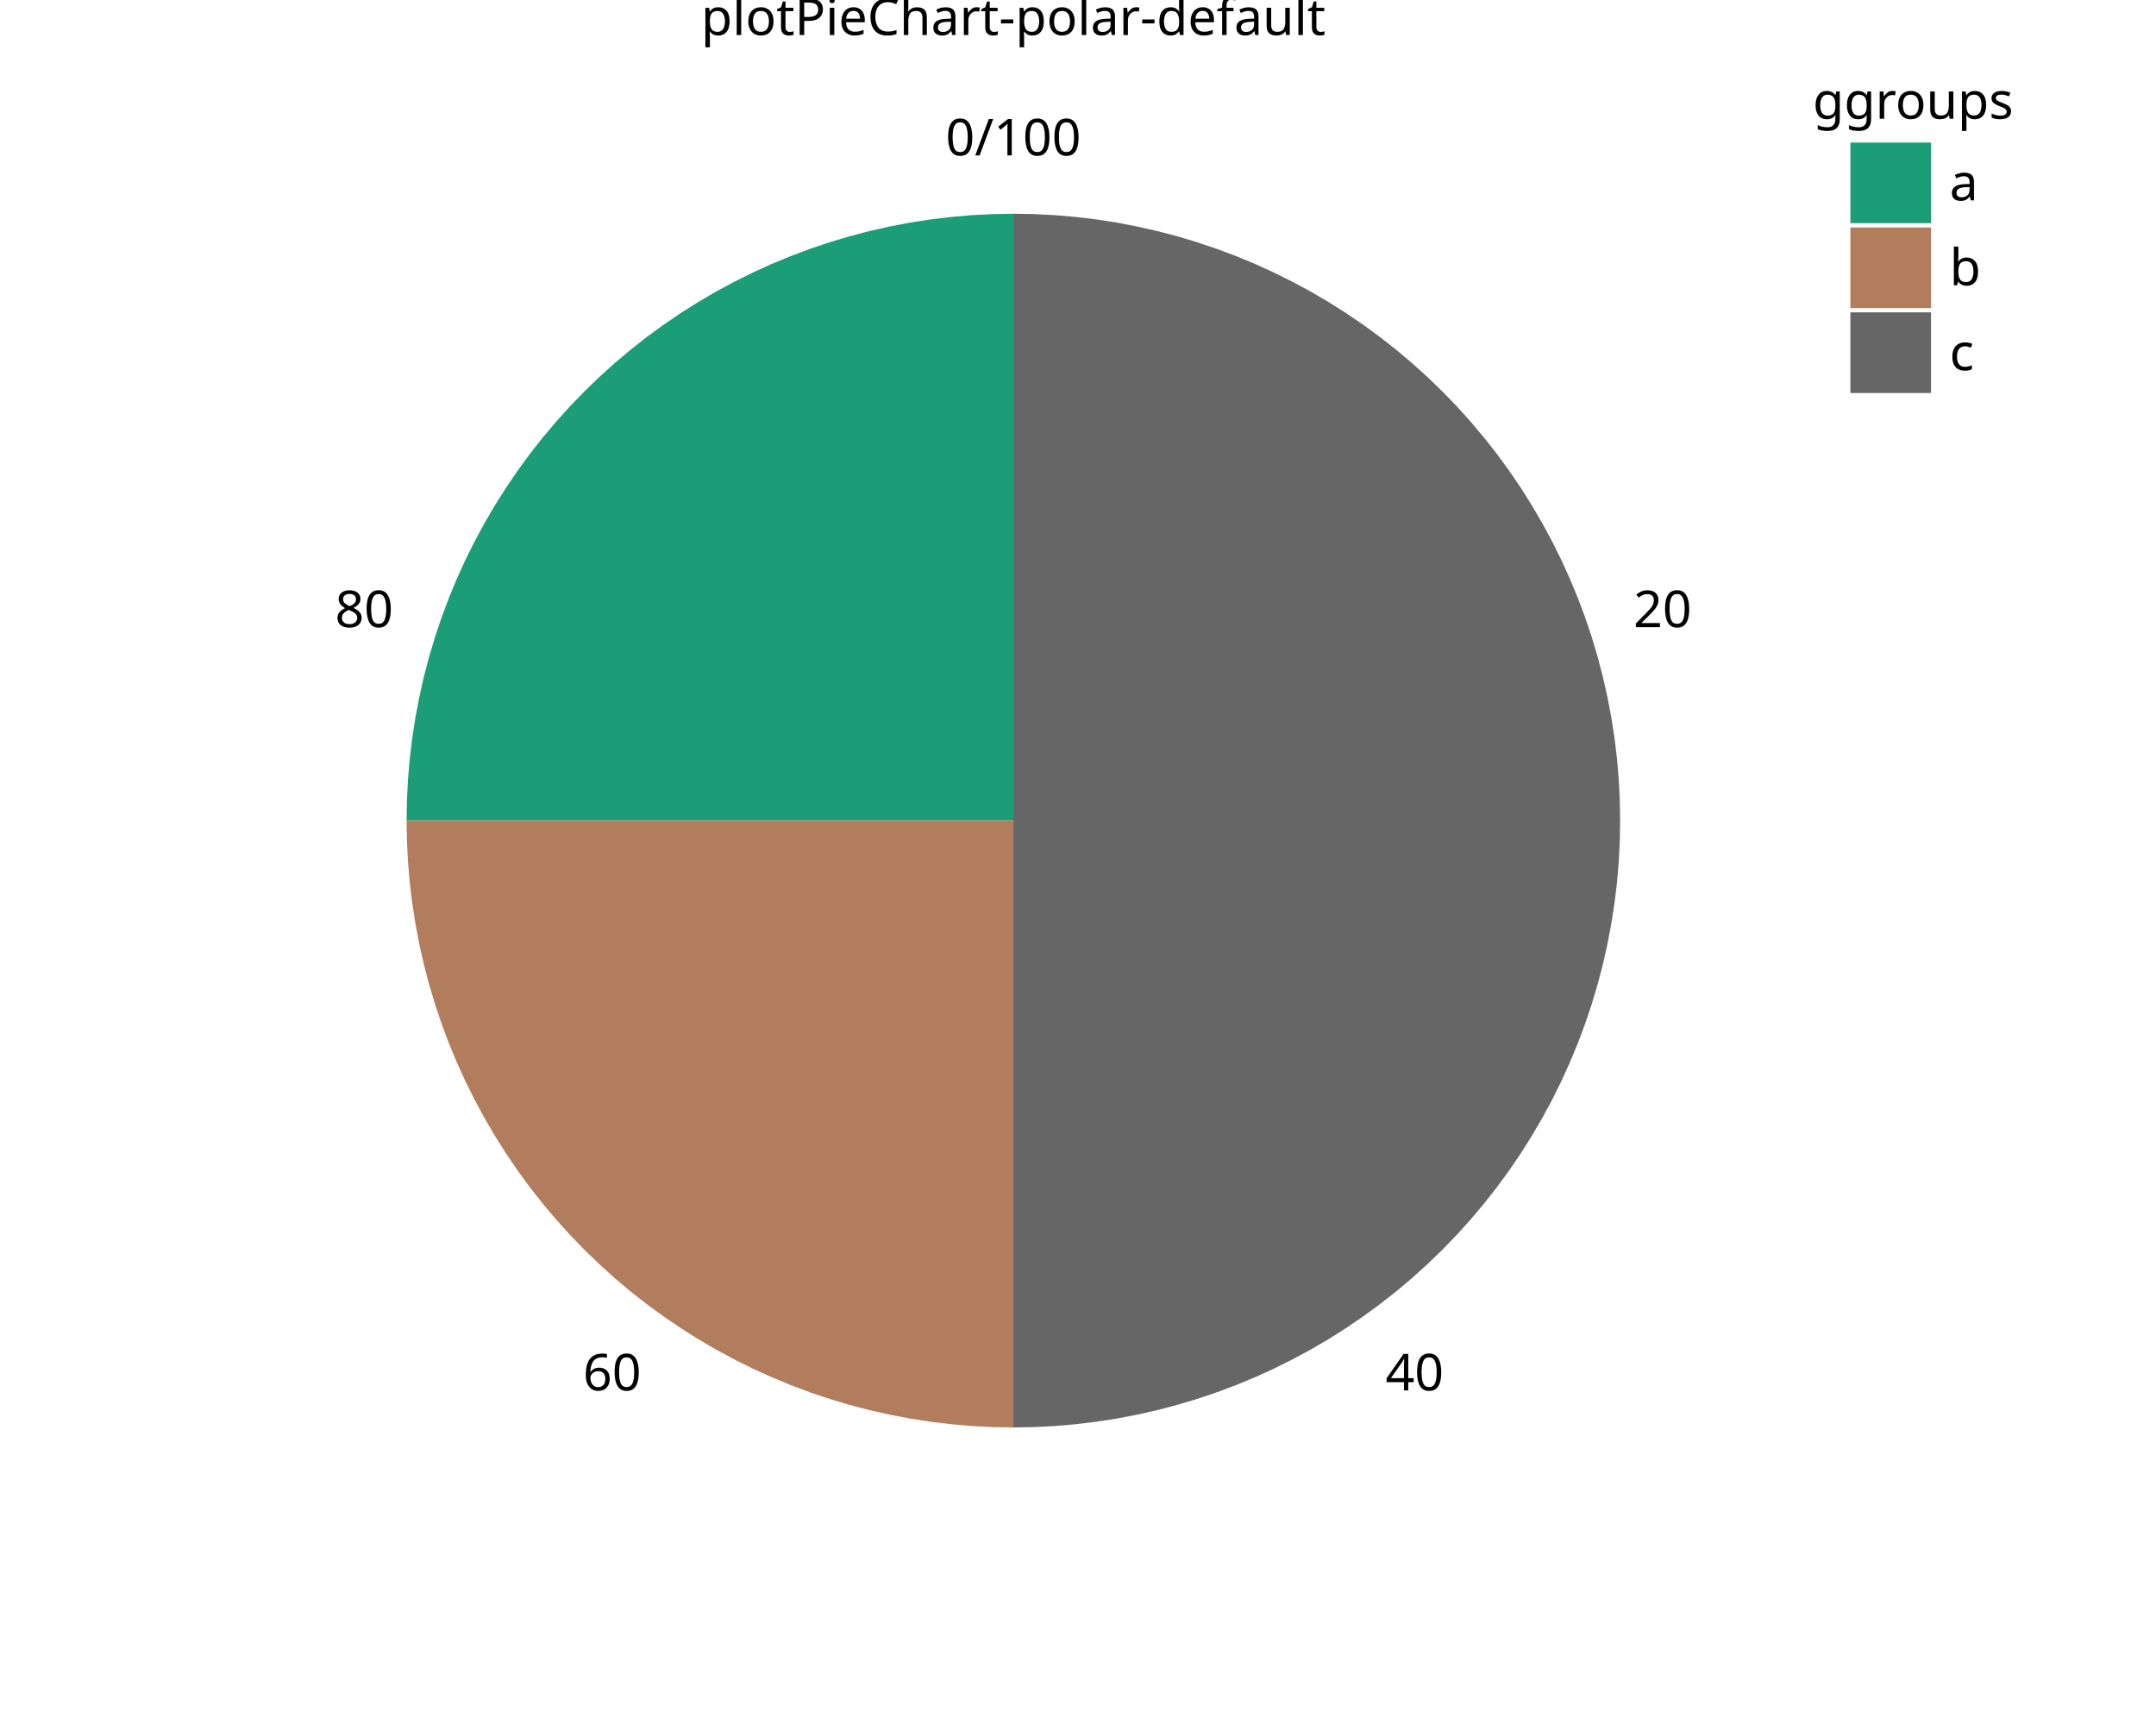
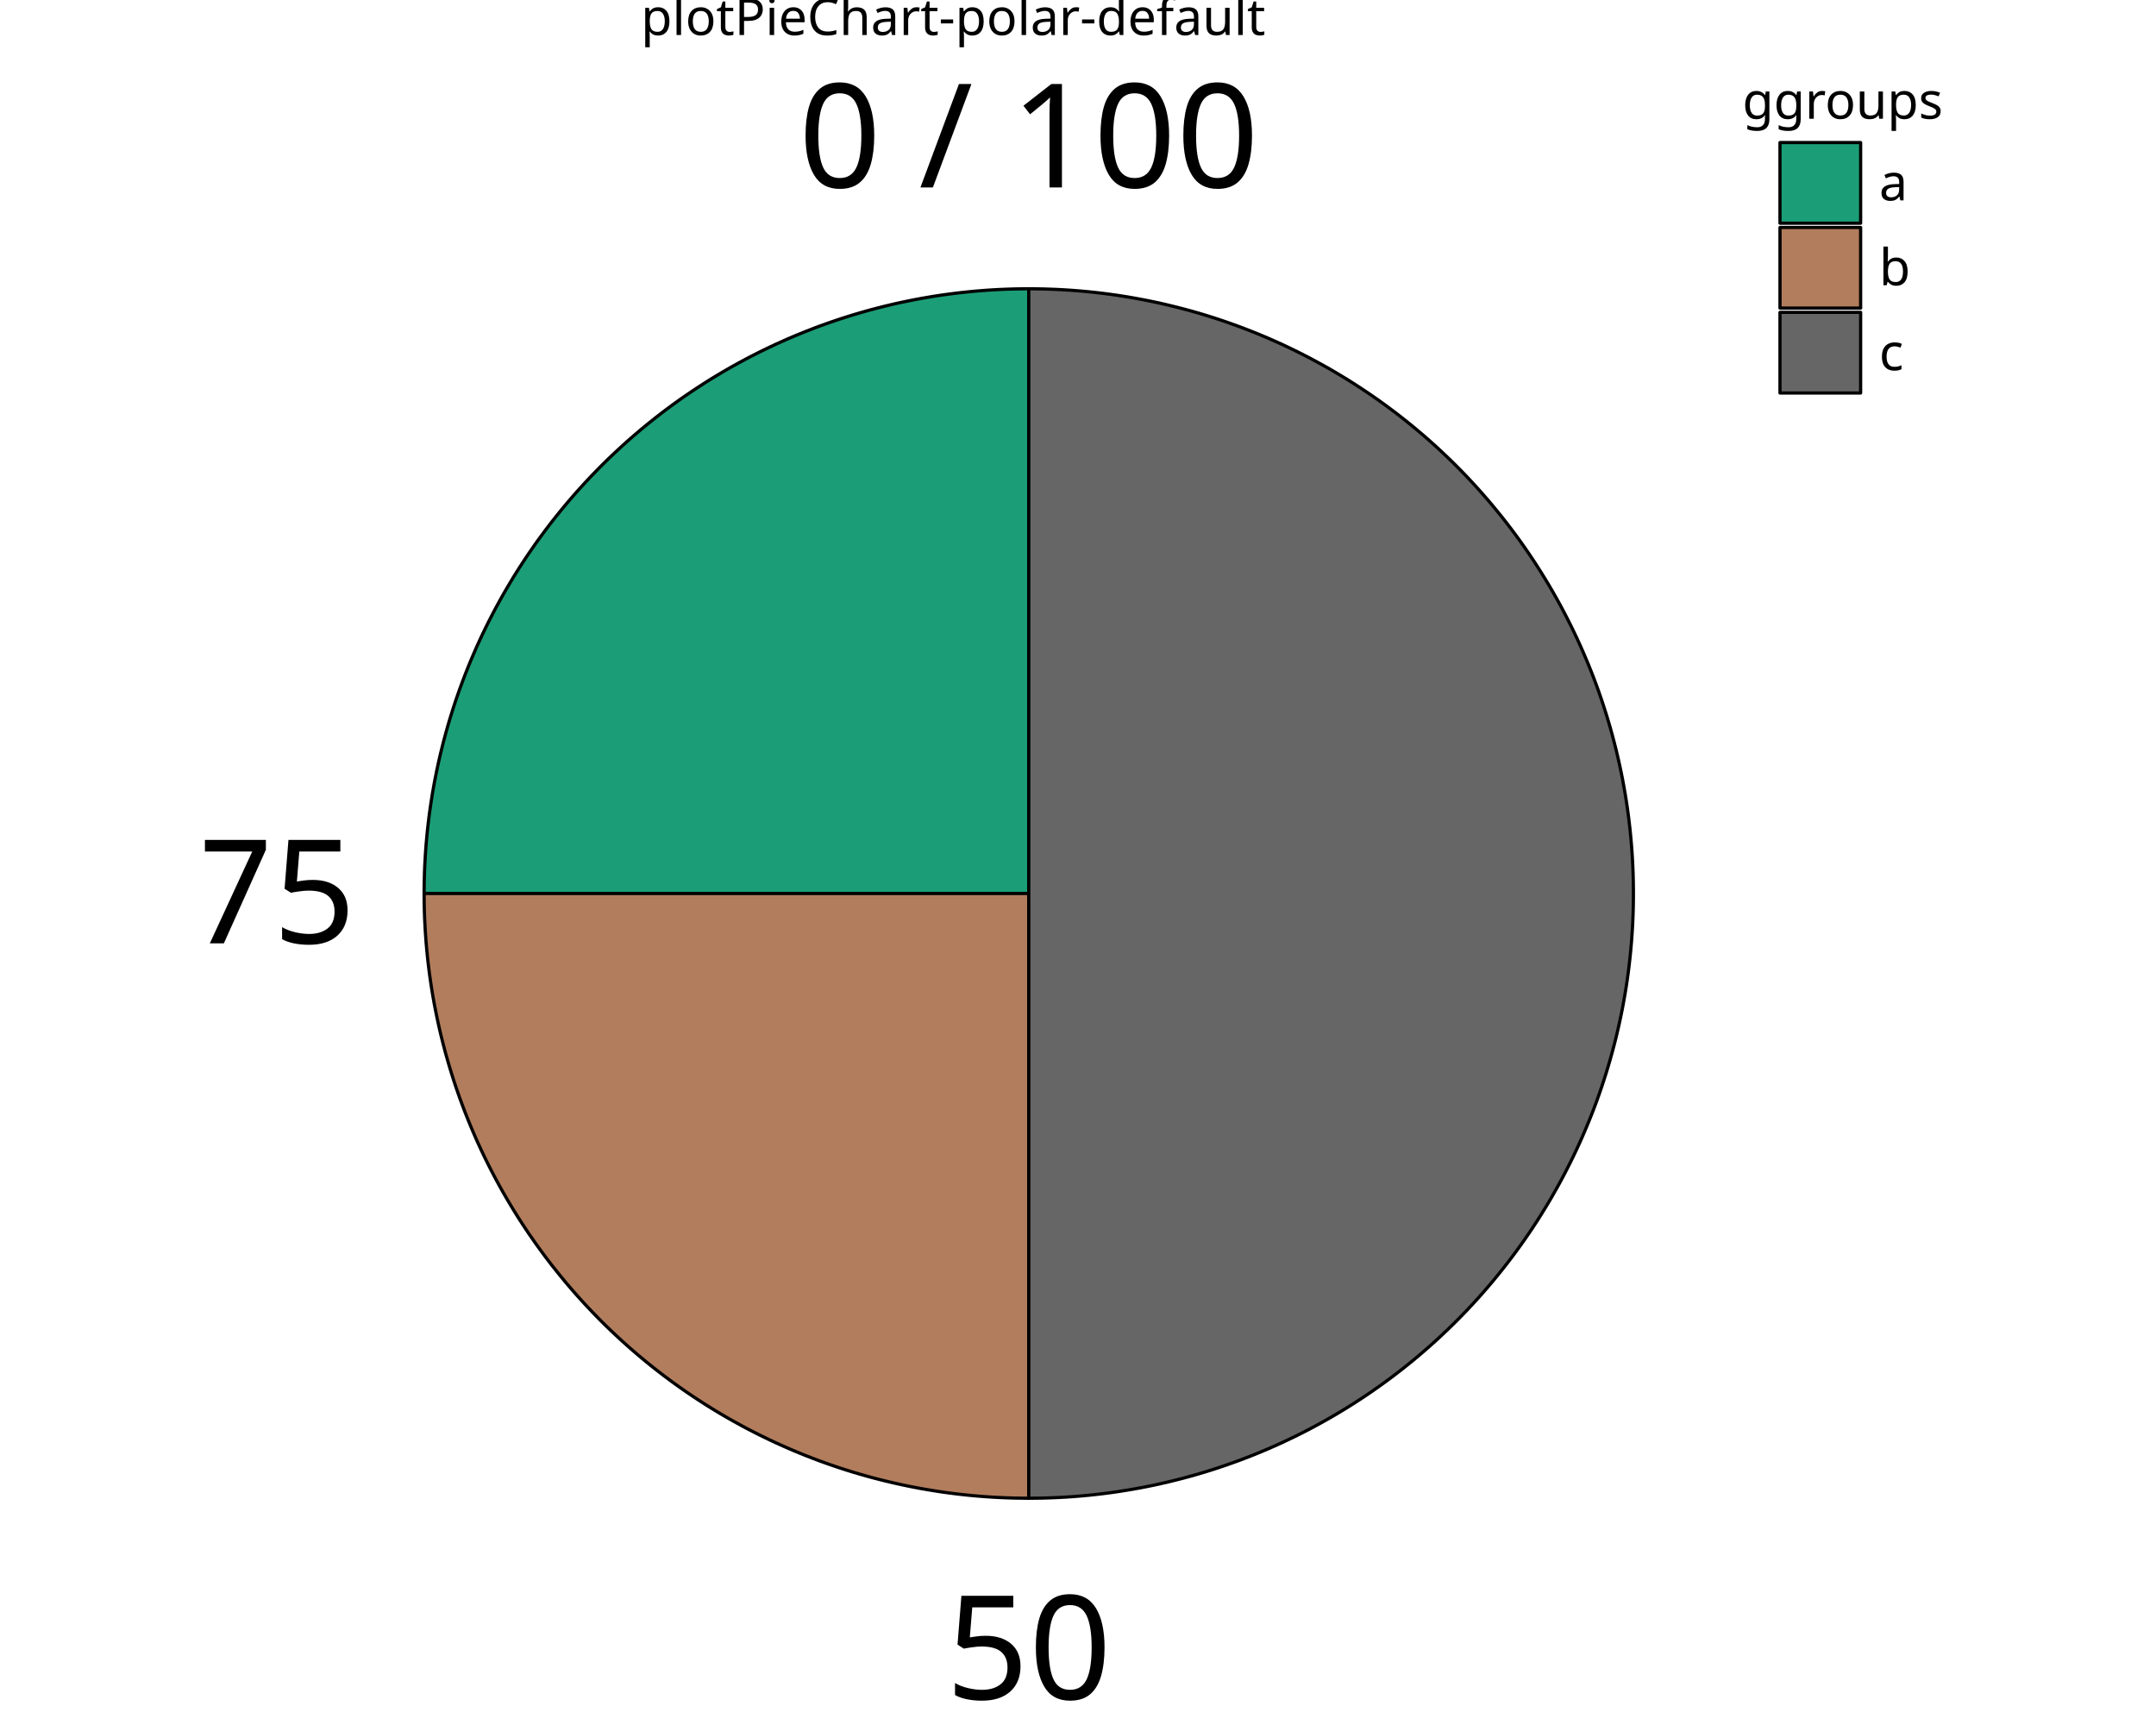
<svg xmlns="http://www.w3.org/2000/svg" class="svglite" data-engine-version="2.0" width="720.00pt" height="576.00pt" viewBox="0 0 720.00 576.00">
  <defs>
    <style type="text/css">
    .svglite line, .svglite polyline, .svglite polygon, .svglite path, .svglite rect, .svglite circle {
      fill: none;
      stroke: #000000;
      stroke-linecap: round;
      stroke-linejoin: round;
      stroke-miterlimit: 10.00;
    }
  </style>
  </defs>
  <rect width="100%" height="100%" style="stroke: none; fill: #FFFFFF;" />
  <defs>
    <clipPath id="cpMC4wMHw3MjAuMDB8MC4wMHw1NzYuMDA=">
      <rect x="0.00" y="0.00" width="720.00" height="576.00" />
    </clipPath>
  </defs>
  <g clip-path="url(#cpMC4wMHw3MjAuMDB8MC4wMHw1NzYuMDA=)">
</g>
  <defs>
-     <clipPath id="cpNDQuOTN8Njc1LjA3fDAuMDB8NTc2LjAw">
-       <rect x="44.93" y="0.00" width="630.14" height="576.00" />
+     <clipPath id="cpNjguNDR8NjUxLjU2fDAuMDB8NTc2LjAw">
+       <rect x="68.44" y="0.00" width="583.12" height="576.00" />
    </clipPath>
  </defs>
-   <g clip-path="url(#cpNDQuOTN8Njc1LjA3fDAuMDB8NTc2LjAw)">
-     <rect x="44.93" y="0.00" width="630.14" height="576.00" style="stroke-width: 10.67; stroke: none;" />
+   <g clip-path="url(#cpNjguNDR8NjUxLjU2fDAuMDB8NTc2LjAw)">
+     <rect x="68.44" y="0.00" width="583.12" height="576.00" style="stroke-width: 10.67; stroke: none;" />
  </g>
  <g clip-path="url(#cpMC4wMHw3MjAuMDB8MC4wMHw1NzYuMDA=)">
</g>
  <defs>
-     <clipPath id="cpODUuMTJ8NTkxLjcxfDIwLjcxfDUyNy4zMA==">
-       <rect x="85.12" y="20.71" width="506.59" height="506.59" />
+     <clipPath id="cpNjguNDR8NTY4LjIwfDIwLjcxfDU3Ni4wMA==">
+       <rect x="68.44" y="20.71" width="499.76" height="555.29" />
    </clipPath>
  </defs>
-   <g clip-path="url(#cpODUuMTJ8NTkxLjcxfDIwLjcxfDUyNy4zMA==)">
-     <rect x="85.12" y="20.71" width="506.59" height="506.59" style="stroke-width: 10.67; stroke: none;" />
-     <polygon points="338.41,274.00 338.41,267.02 338.41,260.03 338.41,253.04 338.41,246.05 338.41,239.07 338.41,232.08 338.41,225.09 338.41,218.10 338.41,211.12 338.41,204.13 338.41,197.14 338.41,190.15 338.41,183.17 338.41,176.18 338.41,169.19 338.41,162.20 338.41,155.22 338.41,148.23 338.41,141.24 338.41,134.25 338.41,127.27 338.41,120.28 338.41,113.29 338.41,106.30 338.41,99.32 338.41,92.33 338.41,85.34 338.41,78.35 338.41,71.37 331.50,71.49 324.59,71.84 317.69,72.43 310.82,73.25 303.98,74.31 297.19,75.61 290.44,77.13 283.74,78.88 277.11,80.86 270.56,83.07 264.08,85.50 257.68,88.14 251.39,91.01 245.19,94.09 239.10,97.37 233.13,100.87 227.28,104.56 221.56,108.46 215.97,112.54 210.53,116.82 205.24,121.27 200.11,125.91 195.13,130.72 190.32,135.69 185.69,140.83 181.23,146.12 176.95,151.56 172.87,157.15 168.97,162.87 165.28,168.72 161.79,174.69 158.50,180.78 155.42,186.97 152.55,193.27 149.91,199.66 147.48,206.14 145.27,212.70 143.29,219.33 141.54,226.03 140.02,232.78 138.73,239.57 137.67,246.41 136.84,253.28 136.25,260.17 135.90,267.08 135.78,274.00 142.77,274.00 149.75,274.00 156.74,274.00 163.73,274.00 170.72,274.00 177.70,274.00 184.69,274.00 191.68,274.00 198.67,274.00 205.65,274.00 212.64,274.00 219.63,274.00 226.62,274.00 233.60,274.00 240.59,274.00 247.58,274.00 254.57,274.00 261.55,274.00 268.54,274.00 275.53,274.00 282.52,274.00 289.50,274.00 296.49,274.00 303.48,274.00 310.47,274.00 317.45,274.00 324.44,274.00 331.43,274.00 338.41,274.00 " style="stroke-width: 1.07; stroke: none; stroke-linecap: butt; stroke-linejoin: miter; fill: #1B9E77;" />
-     <polygon points="338.41,274.00 331.43,274.00 324.44,274.00 317.45,274.00 310.47,274.00 303.48,274.00 296.49,274.00 289.50,274.00 282.52,274.00 275.53,274.00 268.54,274.00 261.55,274.00 254.57,274.00 247.58,274.00 240.59,274.00 233.60,274.00 226.62,274.00 219.63,274.00 212.64,274.00 205.65,274.00 198.67,274.00 191.68,274.00 184.69,274.00 177.70,274.00 170.72,274.00 163.73,274.00 156.74,274.00 149.75,274.00 142.77,274.00 135.78,274.00 135.90,280.92 136.25,287.83 136.84,294.73 137.67,301.59 138.73,308.43 140.02,315.23 141.54,321.98 143.29,328.67 145.27,335.30 147.48,341.86 149.91,348.34 152.55,354.73 155.42,361.03 158.50,367.23 161.79,373.32 165.28,379.29 168.97,385.14 172.87,390.86 176.95,396.44 181.23,401.88 185.69,407.18 190.32,412.31 195.13,417.29 200.11,422.10 205.24,426.73 210.53,431.19 215.97,435.46 221.56,439.55 227.28,443.44 233.13,447.14 239.10,450.63 245.19,453.92 251.39,457.00 257.68,459.86 264.08,462.51 270.56,464.94 277.11,467.14 283.74,469.12 290.44,470.88 297.19,472.40 303.98,473.69 310.82,474.75 317.69,475.58 324.59,476.17 331.50,476.52 338.41,476.64 338.41,469.65 338.41,462.66 338.41,455.68 338.41,448.69 338.41,441.70 338.41,434.71 338.41,427.73 338.41,420.74 338.41,413.75 338.41,406.76 338.41,399.78 338.41,392.79 338.41,385.80 338.41,378.81 338.41,371.83 338.41,364.84 338.41,357.85 338.41,350.86 338.41,343.88 338.41,336.89 338.41,329.90 338.41,322.91 338.41,315.93 338.41,308.94 338.41,301.95 338.41,294.97 338.41,287.98 338.41,280.99 338.41,274.00 " style="stroke-width: 1.07; stroke: none; stroke-linecap: butt; stroke-linejoin: miter; fill: #B27D5D;" />
-     <polygon points="338.41,274.00 338.41,280.99 338.41,287.98 338.41,294.97 338.41,301.95 338.41,308.94 338.41,315.93 338.41,322.91 338.41,329.90 338.41,336.89 338.41,343.88 338.41,350.86 338.41,357.85 338.41,364.84 338.41,371.83 338.41,378.81 338.41,385.80 338.41,392.79 338.41,399.78 338.41,406.76 338.41,413.75 338.41,420.74 338.41,427.73 338.41,434.71 338.41,441.70 338.41,448.69 338.41,455.68 338.41,462.66 338.41,469.65 338.41,476.64 345.33,476.52 352.24,476.17 359.14,475.58 366.01,474.75 372.84,473.69 379.64,472.40 386.39,470.88 393.09,469.12 399.72,467.14 406.27,464.94 412.75,462.51 419.15,459.86 425.44,457.00 431.64,453.92 437.73,450.63 443.70,447.14 449.55,443.44 455.27,439.55 460.85,435.46 466.30,431.19 471.59,426.73 476.72,422.10 481.70,417.29 486.51,412.31 491.14,407.18 495.60,401.88 499.88,396.44 503.96,390.86 507.86,385.14 511.55,379.29 515.04,373.32 518.33,367.23 521.41,361.03 524.27,354.73 526.92,348.34 529.35,341.86 531.56,335.30 533.54,328.67 535.29,321.98 536.81,315.23 538.10,308.43 539.16,301.59 539.99,294.73 540.58,287.83 540.93,280.92 541.05,274.00 540.93,267.08 540.58,260.17 539.99,253.28 539.16,246.41 538.10,239.57 536.81,232.78 535.29,226.03 533.54,219.33 531.56,212.70 529.35,206.14 526.92,199.66 524.27,193.27 521.41,186.97 518.33,180.78 515.04,174.69 511.55,168.72 507.86,162.87 503.96,157.15 499.88,151.56 495.60,146.12 491.14,140.83 486.51,135.69 481.70,130.72 476.72,125.91 471.59,121.27 466.30,116.82 460.85,112.54 455.27,108.46 449.55,104.56 443.70,100.87 437.73,97.37 431.64,94.09 425.44,91.01 419.15,88.14 412.75,85.50 406.27,83.07 399.72,80.86 393.09,78.88 386.39,77.13 379.64,75.61 372.84,74.31 366.01,73.25 359.14,72.43 352.24,71.84 345.33,71.49 338.41,71.37 338.41,78.35 338.41,85.34 338.41,92.33 338.41,99.32 338.41,106.30 338.41,113.29 338.41,120.28 338.41,127.27 338.41,134.25 338.41,141.24 338.41,148.23 338.41,155.22 338.41,162.20 338.41,169.19 338.41,176.18 338.41,183.17 338.41,190.15 338.41,197.14 338.41,204.13 338.41,211.12 338.41,218.10 338.41,225.09 338.41,232.08 338.41,239.07 338.41,246.05 338.41,253.04 338.41,260.03 338.41,267.02 338.41,274.00 " style="stroke-width: 1.07; stroke: none; stroke-linecap: butt; stroke-linejoin: miter; fill: #666666;" />
-     <text x="555.22" y="209.41" text-anchor="middle" style="font-size: 17.00px; font-family: sans;" textLength="18.91px" lengthAdjust="spacingAndGlyphs">20</text>
-     <text x="472.41" y="464.28" text-anchor="middle" style="font-size: 17.00px; font-family: sans;" textLength="18.91px" lengthAdjust="spacingAndGlyphs">40</text>
-     <text x="204.42" y="464.28" text-anchor="middle" style="font-size: 17.00px; font-family: sans;" textLength="18.91px" lengthAdjust="spacingAndGlyphs">60</text>
-     <text x="121.61" y="209.41" text-anchor="middle" style="font-size: 17.00px; font-family: sans;" textLength="18.91px" lengthAdjust="spacingAndGlyphs">80</text>
-     <text x="338.41" y="51.89" text-anchor="middle" style="font-size: 17.00px; font-family: sans;" textLength="42.54px" lengthAdjust="spacingAndGlyphs">0/100</text>
-     <rect x="85.12" y="20.71" width="506.59" height="506.59" style="stroke-width: 0.00; stroke: none;" />
+   <g clip-path="url(#cpNjguNDR8NTY4LjIwfDIwLjcxfDU3Ni4wMA==)">
+     <rect x="68.44" y="20.71" width="499.76" height="555.29" style="stroke-width: 10.67; stroke: none;" />
+     <polygon points="343.56,298.35 343.56,96.43 342.32,96.43 341.07,96.45 339.83,96.46 338.59,96.49 337.34,96.53 336.10,96.57 334.86,96.62 333.61,96.67 332.37,96.74 331.13,96.81 329.89,96.89 328.65,96.98 327.41,97.08 326.17,97.18 324.93,97.29 323.69,97.41 322.45,97.54 321.22,97.67 319.98,97.81 318.75,97.96 317.51,98.12 316.28,98.28 315.05,98.45 313.82,98.63 312.59,98.82 311.36,99.01 310.13,99.22 308.91,99.43 307.68,99.64 306.46,99.87 305.24,100.10 304.02,100.34 302.80,100.59 301.58,100.84 300.36,101.10 299.15,101.37 297.94,101.65 296.73,101.94 295.52,102.23 294.31,102.53 293.10,102.84 291.90,103.15 290.70,103.47 289.50,103.80 288.30,104.14 287.11,104.48 285.91,104.83 284.72,105.19 283.53,105.56 282.35,105.93 281.16,106.31 279.98,106.70 278.80,107.10 277.63,107.50 276.45,107.91 275.28,108.33 274.11,108.75 272.94,109.18 271.78,109.62 270.62,110.07 269.46,110.52 268.30,110.98 267.15,111.45 266.00,111.92 264.85,112.40 263.71,112.89 262.57,113.38 261.43,113.89 260.30,114.40 259.16,114.91 258.04,115.44 256.91,115.97 255.79,116.50 254.67,117.05 253.56,117.60 252.44,118.16 251.34,118.72 250.23,119.29 249.13,119.87 248.03,120.46 246.94,121.05 245.85,121.65 244.76,122.25 243.68,122.86 242.60,123.48 241.52,124.11 240.45,124.74 239.38,125.38 238.32,126.02 237.26,126.67 236.21,127.33 235.15,128.00 234.11,128.67 233.06,129.35 232.03,130.03 230.99,130.72 229.96,131.42 228.93,132.12 227.91,132.83 226.89,133.54 225.88,134.27 224.87,134.99 223.87,135.73 222.87,136.47 221.87,137.21 220.88,137.97 219.90,138.73 218.92,139.49 217.94,140.26 216.97,141.04 216.00,141.82 215.04,142.61 214.08,143.40 213.13,144.21 212.19,145.01 211.24,145.82 210.31,146.64 209.37,147.47 208.45,148.29 207.53,149.13 206.61,149.97 205.70,150.82 204.79,151.67 203.89,152.53 202.99,153.39 202.10,154.26 201.22,155.13 200.34,156.01 199.47,156.90 198.60,157.79 197.73,158.68 196.88,159.58 196.02,160.49 195.18,161.40 194.34,162.32 193.50,163.24 192.67,164.17 191.85,165.10 191.03,166.04 190.22,166.98 189.41,167.93 188.61,168.88 187.82,169.83 187.03,170.80 186.25,171.76 185.47,172.73 184.70,173.71 183.93,174.69 183.17,175.68 182.42,176.67 181.68,177.66 180.94,178.66 180.20,179.67 179.47,180.67 178.75,181.69 178.04,182.70 177.33,183.73 176.62,184.75 175.93,185.78 175.24,186.82 174.55,187.86 173.88,188.90 173.20,189.95 172.54,191.00 171.88,192.05 171.23,193.11 170.59,194.18 169.95,195.25 169.31,196.32 168.69,197.39 168.07,198.47 167.46,199.55 166.85,200.64 166.26,201.73 165.66,202.82 165.08,203.92 164.50,205.02 163.93,206.13 163.36,207.24 162.81,208.35 162.25,209.46 161.71,210.58 161.17,211.70 160.64,212.83 160.12,213.96 159.60,215.09 159.09,216.22 158.59,217.36 158.10,218.50 157.61,219.65 157.13,220.79 156.65,221.94 156.19,223.10 155.73,224.25 155.27,225.41 154.83,226.57 154.39,227.74 153.96,228.90 153.53,230.07 153.12,231.24 152.71,232.42 152.30,233.59 151.91,234.77 151.52,235.96 151.14,237.14 150.77,238.33 150.40,239.52 150.04,240.71 149.69,241.90 149.35,243.09 149.01,244.29 148.68,245.49 148.36,246.69 148.04,247.90 147.74,249.10 147.44,250.31 147.14,251.52 146.86,252.73 146.58,253.94 146.31,255.16 146.05,256.37 145.79,257.59 145.55,258.81 145.31,260.03 145.07,261.25 144.85,262.47 144.63,263.70 144.42,264.92 144.22,266.15 144.03,267.38 143.84,268.61 143.66,269.84 143.49,271.07 143.32,272.31 143.17,273.54 143.02,274.77 142.88,276.01 142.74,277.25 142.62,278.48 142.50,279.72 142.39,280.96 142.28,282.20 142.19,283.44 142.10,284.68 142.02,285.92 141.95,287.17 141.88,288.41 141.82,289.65 141.77,290.89 141.73,292.14 141.70,293.38 141.67,294.62 141.65,295.87 141.64,297.11 141.64,298.35 343.56,298.35 " style="stroke-width: 1.07; stroke-linecap: butt; fill: #1B9E77;" />
+     <polygon points="343.56,298.35 141.64,298.35 141.64,299.60 141.65,300.84 141.67,302.09 141.70,303.33 141.73,304.57 141.77,305.82 141.82,307.06 141.88,308.30 141.95,309.54 142.02,310.78 142.10,312.03 142.19,313.27 142.28,314.51 142.39,315.75 142.50,316.99 142.62,318.22 142.74,319.46 142.88,320.70 143.02,321.93 143.17,323.17 143.32,324.40 143.49,325.64 143.66,326.87 143.84,328.10 144.03,329.33 144.22,330.56 144.42,331.78 144.63,333.01 144.85,334.23 145.07,335.46 145.31,336.68 145.55,337.90 145.79,339.12 146.05,340.34 146.31,341.55 146.58,342.77 146.86,343.98 147.14,345.19 147.44,346.40 147.74,347.61 148.04,348.81 148.36,350.01 148.68,351.22 149.01,352.42 149.35,353.61 149.69,354.81 150.04,356.00 150.40,357.19 150.77,358.38 151.14,359.57 151.52,360.75 151.91,361.93 152.30,363.11 152.71,364.29 153.12,365.46 153.53,366.64 153.96,367.81 154.39,368.97 154.83,370.14 155.27,371.30 155.73,372.46 156.19,373.61 156.65,374.76 157.13,375.91 157.61,377.06 158.10,378.21 158.59,379.35 159.09,380.48 159.60,381.62 160.12,382.75 160.64,383.88 161.17,385.00 161.71,386.13 162.25,387.24 162.81,388.36 163.36,389.47 163.93,390.58 164.50,391.68 165.08,392.79 165.66,393.88 166.26,394.98 166.85,396.07 167.46,397.15 168.07,398.24 168.69,399.32 169.31,400.39 169.95,401.46 170.59,402.53 171.23,403.59 171.88,404.65 172.54,405.71 173.20,406.76 173.88,407.81 174.55,408.85 175.24,409.89 175.93,410.92 176.62,411.96 177.33,412.98 178.04,414.00 178.75,415.02 179.47,416.03 180.20,417.04 180.94,418.05 181.68,419.05 182.42,420.04 183.17,421.03 183.93,422.02 184.70,423.00 185.47,423.97 186.25,424.95 187.03,425.91 187.82,426.87 188.61,427.83 189.41,428.78 190.22,429.73 191.03,430.67 191.85,431.61 192.67,432.54 193.50,433.47 194.34,434.39 195.18,435.31 196.02,436.22 196.88,437.12 197.73,438.02 198.60,438.92 199.47,439.81 200.34,440.70 201.22,441.58 202.10,442.45 202.99,443.32 203.89,444.18 204.79,445.04 205.70,445.89 206.61,446.74 207.53,447.58 208.45,448.41 209.37,449.24 210.31,450.07 211.24,450.88 212.19,451.70 213.13,452.50 214.08,453.30 215.04,454.10 216.00,454.89 216.97,455.67 217.94,456.45 218.92,457.22 219.90,457.98 220.88,458.74 221.87,459.49 222.87,460.24 223.87,460.98 224.87,461.71 225.88,462.44 226.89,463.16 227.91,463.88 228.93,464.59 229.96,465.29 230.99,465.99 232.03,466.68 233.06,467.36 234.11,468.04 235.15,468.71 236.21,469.38 237.26,470.03 238.32,470.69 239.38,471.33 240.45,471.97 241.52,472.60 242.60,473.23 243.68,473.84 244.76,474.46 245.85,475.06 246.94,475.66 248.03,476.25 249.13,476.84 250.23,477.42 251.34,477.99 252.44,478.55 253.56,479.11 254.67,479.66 255.79,480.20 256.91,480.74 258.04,481.27 259.16,481.80 260.30,482.31 261.43,482.82 262.57,483.32 263.71,483.82 264.85,484.31 266.00,484.79 267.15,485.26 268.30,485.73 269.46,486.19 270.62,486.64 271.78,487.09 272.94,487.53 274.11,487.96 275.28,488.38 276.45,488.80 277.63,489.21 278.80,489.61 279.98,490.01 281.16,490.40 282.35,490.78 283.53,491.15 284.72,491.52 285.91,491.87 287.11,492.23 288.30,492.57 289.50,492.91 290.70,493.24 291.90,493.56 293.10,493.87 294.31,494.18 295.52,494.48 296.73,494.77 297.94,495.06 299.15,495.33 300.36,495.60 301.58,495.87 302.80,496.12 304.02,496.37 305.24,496.61 306.46,496.84 307.68,497.07 308.91,497.28 310.13,497.49 311.36,497.69 312.59,497.89 313.82,498.08 315.05,498.26 316.28,498.43 317.51,498.59 318.75,498.75 319.98,498.90 321.22,499.04 322.45,499.17 323.69,499.30 324.93,499.42 326.17,499.53 327.41,499.63 328.65,499.73 329.89,499.81 331.13,499.90 332.37,499.97 333.61,500.03 334.86,500.09 336.10,500.14 337.34,500.18 338.59,500.22 339.83,500.24 341.07,500.26 342.32,500.27 343.56,500.28 343.56,298.35 " style="stroke-width: 1.07; stroke-linecap: butt; fill: #B27D5D;" />
+     <polygon points="343.56,298.35 343.56,500.28 346.05,500.26 348.54,500.22 351.02,500.14 353.51,500.03 355.99,499.90 358.47,499.73 360.95,499.53 363.43,499.30 365.90,499.04 368.38,498.75 370.84,498.43 373.30,498.08 375.76,497.69 378.22,497.28 380.66,496.84 383.11,496.37 385.54,495.87 387.97,495.33 390.40,494.77 392.81,494.18 395.22,493.56 397.62,492.91 400.02,492.23 402.40,491.52 404.78,490.78 407.14,490.01 409.50,489.21 411.84,488.38 414.18,487.53 416.50,486.64 418.82,485.73 421.12,484.79 423.41,483.82 425.69,482.82 427.96,481.80 430.21,480.74 432.45,479.66 434.68,478.55 436.89,477.42 439.09,476.25 441.27,475.06 443.44,473.84 445.60,472.60 447.74,471.33 449.86,470.03 451.97,468.71 454.06,467.36 456.13,465.99 458.19,464.59 460.23,463.16 462.25,461.71 464.25,460.24 466.24,458.74 468.20,457.22 470.15,455.67 472.08,454.10 473.99,452.50 475.88,450.88 477.75,449.24 479.60,447.58 481.42,445.89 483.23,444.18 485.02,442.45 486.78,440.70 488.53,438.92 490.25,437.12 491.94,435.31 493.62,433.47 495.27,431.61 496.90,429.73 498.51,427.83 500.09,425.91 501.65,423.97 503.19,422.02 504.70,420.04 506.19,418.05 507.65,416.03 509.09,414.00 510.50,411.96 511.89,409.89 513.25,407.81 514.58,405.71 515.89,403.59 517.18,401.46 518.43,399.32 519.66,397.15 520.87,394.98 522.04,392.79 523.19,390.58 524.32,388.36 525.41,386.13 526.48,383.88 527.52,381.62 528.53,379.35 529.51,377.06 530.47,374.76 531.40,372.46 532.30,370.14 533.17,367.81 534.01,365.46 534.82,363.11 535.60,360.75 536.36,358.38 537.08,356.00 537.78,353.61 538.44,351.22 539.08,348.81 539.69,346.40 540.26,343.98 540.81,341.55 541.33,339.12 541.82,336.68 542.27,334.23 542.70,331.78 543.10,329.33 543.46,326.87 543.80,324.40 544.10,321.93 544.38,319.46 544.62,316.99 544.84,314.51 545.02,312.03 545.18,309.54 545.30,307.06 545.39,304.57 545.45,302.09 545.48,299.60 545.48,297.11 545.45,294.62 545.39,292.14 545.30,289.65 545.18,287.17 545.02,284.68 544.84,282.20 544.62,279.72 544.38,277.25 544.10,274.77 543.80,272.31 543.46,269.84 543.10,267.38 542.70,264.92 542.27,262.47 541.82,260.03 541.33,257.59 540.81,255.16 540.26,252.73 539.69,250.31 539.08,247.90 538.44,245.49 537.78,243.09 537.08,240.71 536.36,238.33 535.60,235.96 534.82,233.59 534.01,231.24 533.17,228.90 532.30,226.57 531.40,224.25 530.47,221.94 529.51,219.65 528.53,217.36 527.52,215.09 526.48,212.83 525.41,210.58 524.32,208.35 523.19,206.13 522.04,203.92 520.87,201.73 519.66,199.55 518.43,197.39 517.18,195.25 515.89,193.11 514.58,191.00 513.25,188.90 511.89,186.82 510.50,184.75 509.09,182.70 507.65,180.67 506.19,178.66 504.70,176.67 503.19,174.69 501.65,172.73 500.09,170.80 498.51,168.88 496.90,166.98 495.27,165.10 493.62,163.24 491.94,161.40 490.25,159.58 488.53,157.79 486.78,156.01 485.02,154.26 483.23,152.53 481.42,150.82 479.60,149.13 477.75,147.47 475.88,145.82 473.99,144.21 472.08,142.61 470.15,141.04 468.20,139.49 466.24,137.97 464.25,136.47 462.25,134.99 460.23,133.54 458.19,132.12 456.13,130.72 454.06,129.35 451.97,128.00 449.86,126.67 447.74,125.38 445.60,124.11 443.44,122.86 441.27,121.65 439.09,120.46 436.89,119.29 434.68,118.16 432.45,117.05 430.21,115.97 427.96,114.91 425.69,113.89 423.41,112.89 421.12,111.92 418.82,110.98 416.50,110.07 414.18,109.18 411.84,108.33 409.50,107.50 407.14,106.70 404.78,105.93 402.40,105.19 400.02,104.48 397.62,103.80 395.22,103.15 392.81,102.53 390.40,101.94 387.97,101.37 385.54,100.84 383.11,100.34 380.66,99.87 378.22,99.43 375.76,99.01 373.30,98.63 370.84,98.28 368.38,97.96 365.90,97.67 363.43,97.41 360.95,97.18 358.47,96.98 355.99,96.81 353.51,96.67 351.02,96.57 348.54,96.49 346.05,96.45 343.56,96.43 343.56,298.35 " style="stroke-width: 1.07; stroke-linecap: butt; fill: #666666;" />
+     <text x="343.56" y="62.59" text-anchor="middle" style="font-size: 48.37px; font-family: sans;" textLength="147.92px" lengthAdjust="spacingAndGlyphs">0 / 100</text>
+     <text x="91.16" y="315.00" text-anchor="middle" style="font-size: 48.37px; font-family: sans;" textLength="53.81px" lengthAdjust="spacingAndGlyphs">75</text>
+     <text x="343.56" y="567.40" text-anchor="middle" style="font-size: 48.37px; font-family: sans;" textLength="53.81px" lengthAdjust="spacingAndGlyphs">50</text>
+     <rect x="68.44" y="20.71" width="499.76" height="555.29" style="stroke-width: 0.00; stroke: none;" />
  </g>
  <g clip-path="url(#cpMC4wMHw3MjAuMDB8MC4wMHw1NzYuMDA=)">
-     <polyline points="85.12,527.30 85.12,20.71 " style="stroke-width: 0.00; stroke: none; stroke-linecap: butt;" />
-     <polyline points="85.12,527.30 591.71,527.30 " style="stroke-width: 0.00; stroke: none; stroke-linecap: butt;" />
-     <rect x="602.67" y="20.71" width="72.40" height="116.71" style="stroke-width: 0.75; stroke: none;" />
-     <rect x="602.67" y="20.71" width="72.40" height="116.71" style="stroke-width: 10.67; stroke: none;" />
-     <text x="638.87" y="39.65" text-anchor="middle" style="font-size: 17.00px; font-family: sans;" textLength="61.44px" lengthAdjust="spacingAndGlyphs">ggroups</text>
-     <rect x="617.23" y="46.90" width="28.35" height="28.35" style="stroke-width: 10.67; stroke: none;" />
-     <rect x="617.94" y="47.60" width="26.93" height="26.93" style="stroke-width: 1.07; stroke: none; stroke-linecap: butt; stroke-linejoin: miter; fill: #1B9E77;" />
-     <rect x="617.23" y="75.24" width="28.35" height="28.35" style="stroke-width: 10.67; stroke: none;" />
-     <rect x="617.94" y="75.95" width="26.93" height="26.93" style="stroke-width: 1.07; stroke: none; stroke-linecap: butt; stroke-linejoin: miter; fill: #B27D5D;" />
-     <rect x="617.23" y="103.59" width="28.35" height="28.35" style="stroke-width: 10.67; stroke: none;" />
-     <rect x="617.94" y="104.30" width="26.93" height="26.93" style="stroke-width: 1.07; stroke: none; stroke-linecap: butt; stroke-linejoin: miter; fill: #666666;" />
-     <text x="651.06" y="66.92" style="font-size: 17.00px; font-family: sans;" textLength="9.46px" lengthAdjust="spacingAndGlyphs">a</text>
-     <text x="651.06" y="95.26" style="font-size: 17.00px; font-family: sans;" textLength="9.46px" lengthAdjust="spacingAndGlyphs">b</text>
-     <text x="651.06" y="123.61" style="font-size: 17.00px; font-family: sans;" textLength="8.51px" lengthAdjust="spacingAndGlyphs">c</text>
-     <text x="338.41" y="11.70" text-anchor="middle" style="font-size: 17.00px; font-family: sans;" textLength="193.72px" lengthAdjust="spacingAndGlyphs">plotPieChart-polar-default</text>
+     <polyline points="68.44,576.00 68.44,20.71 " style="stroke-width: 0.00; stroke: none; stroke-linecap: butt;" />
+     <polyline points="68.44,576.00 568.20,576.00 " style="stroke-width: 0.00; stroke: none; stroke-linecap: butt;" />
+     <rect x="579.16" y="20.71" width="72.40" height="116.71" style="stroke-width: 0.75; stroke: none;" />
+     <rect x="579.16" y="20.71" width="72.40" height="116.71" style="stroke-width: 10.67; stroke: none;" />
+     <text x="615.36" y="39.65" text-anchor="middle" style="font-size: 17.00px; font-family: sans;" textLength="61.44px" lengthAdjust="spacingAndGlyphs">ggroups</text>
+     <rect x="593.72" y="46.90" width="28.35" height="28.35" style="stroke-width: 10.67; stroke: none;" />
+     <rect x="594.43" y="47.60" width="26.93" height="26.93" style="stroke-width: 1.07; stroke-linecap: butt; fill: #1B9E77;" />
+     <rect x="593.72" y="75.24" width="28.35" height="28.35" style="stroke-width: 10.67; stroke: none;" />
+     <rect x="594.43" y="75.95" width="26.93" height="26.93" style="stroke-width: 1.07; stroke-linecap: butt; fill: #B27D5D;" />
+     <rect x="593.72" y="103.59" width="28.35" height="28.35" style="stroke-width: 10.67; stroke: none;" />
+     <rect x="594.43" y="104.30" width="26.93" height="26.93" style="stroke-width: 1.07; stroke-linecap: butt; fill: #666666;" />
+     <text x="627.54" y="66.92" style="font-size: 17.00px; font-family: sans;" textLength="9.46px" lengthAdjust="spacingAndGlyphs">a</text>
+     <text x="627.54" y="95.26" style="font-size: 17.00px; font-family: sans;" textLength="9.46px" lengthAdjust="spacingAndGlyphs">b</text>
+     <text x="627.54" y="123.61" style="font-size: 17.00px; font-family: sans;" textLength="8.51px" lengthAdjust="spacingAndGlyphs">c</text>
+     <text x="318.32" y="11.70" text-anchor="middle" style="font-size: 17.00px; font-family: sans;" textLength="193.72px" lengthAdjust="spacingAndGlyphs">plotPieChart-polar-default</text>
  </g>
</svg>
